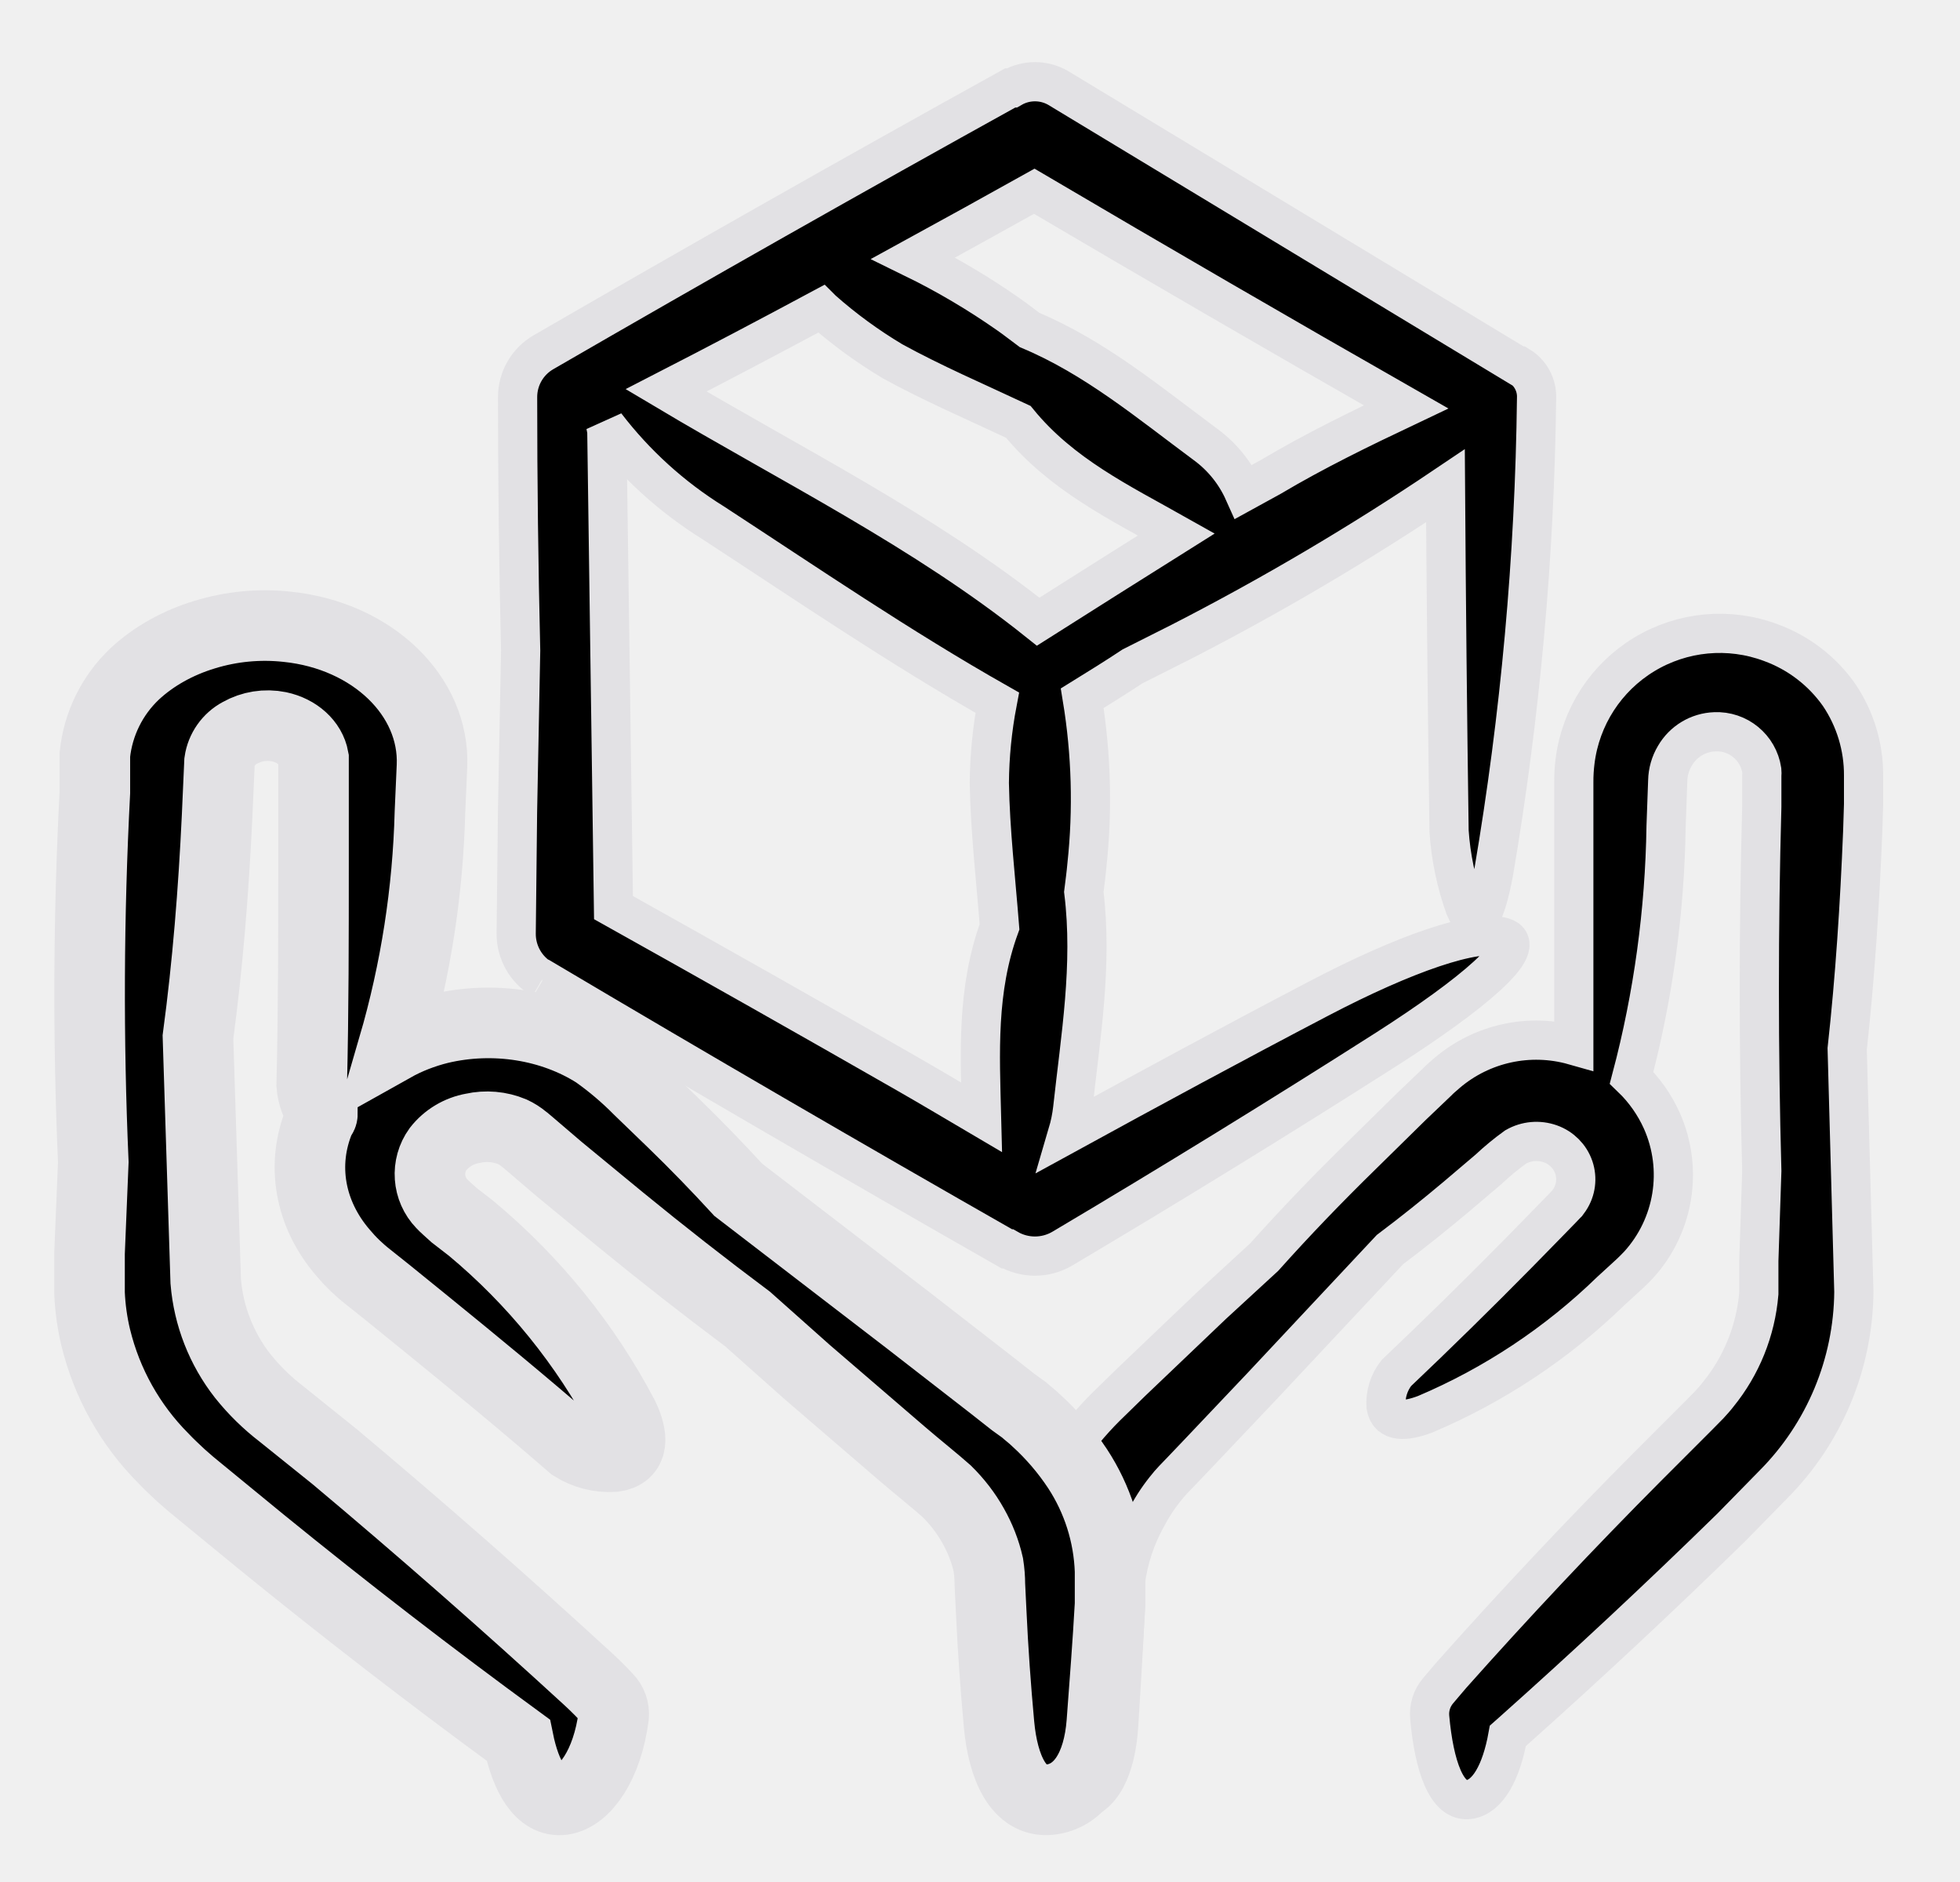
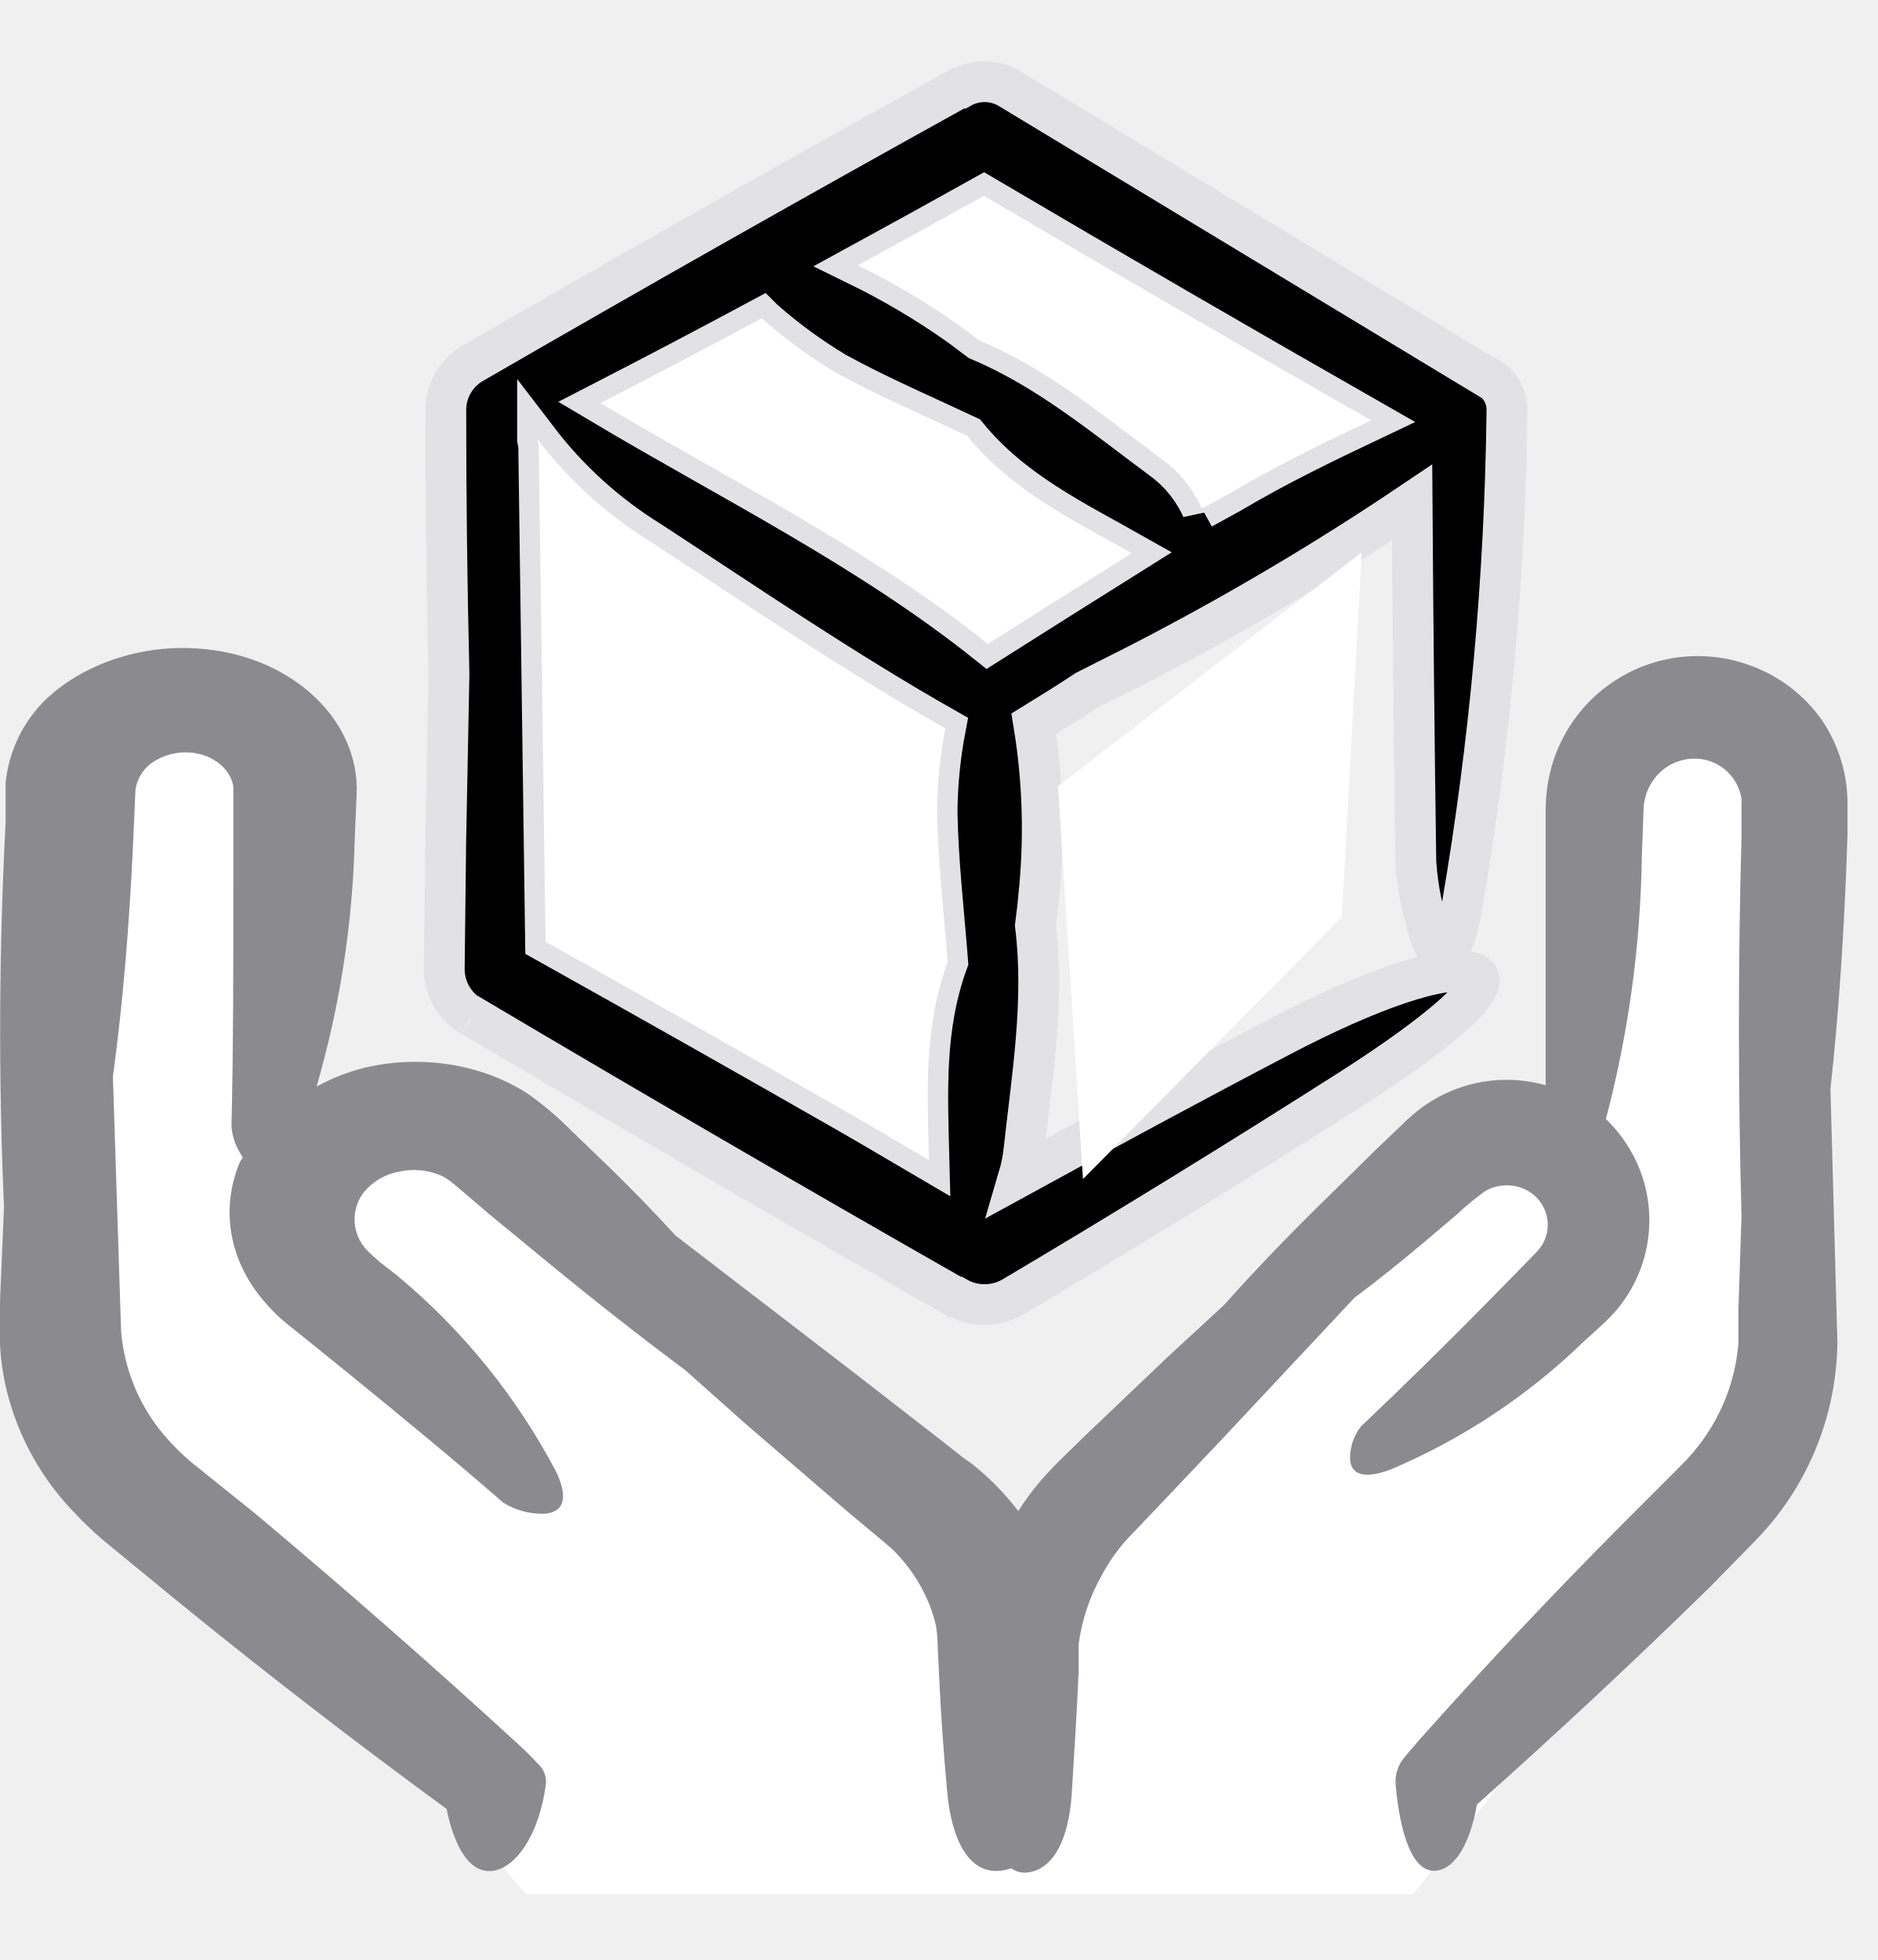
- <svg xmlns="http://www.w3.org/2000/svg" width="25" height="24" viewBox="0 0 25 24">
-   <g fill="#000" fill-rule="nonzero" stroke="#E2E1E4">
-     <path stroke-width=".5" d="M6.915 12.488h.014a400.712 400.712 0 0 0 5.914 3.438h.014a.688.688 0 0 0 .688 0 151.315 151.315 0 0 0 4.147-2.551c1.075-.688 1.834-1.318 1.48-1.423-.352-.106-1.255.208-2.346.779-1.09.57-2.154 1.146-3.208 1.723.03-.102.052-.207.064-.314.1-.916.257-1.833.142-2.766.014-.114.03-.229.04-.343a7.913 7.913 0 0 0-.06-2.127c.215-.133.43-.266.641-.406l.614-.309a33.037 33.037 0 0 0 3.378-1.994c.01 1.471.025 2.94.046 4.405.022.329.09.654.2.965.153.366.27.075.368-.436.341-2 .524-4.023.548-6.052a.458.458 0 0 0-.22-.41h-.016l-.27-.163-5.597-3.383a.591.591 0 0 0-.59 0h-.02A360.983 360.983 0 0 0 6.93 4.493a.66.66 0 0 0-.328.572c0 1.07.013 2.147.039 3.232l-.04 2.062-.017 1.545a.67.67 0 0 0 .332.584zm6.327-4.56c-1.457-1.164-3.144-1.996-4.746-2.95.662-.34 1.32-.687 1.978-1.04l.016.016c.277.245.576.463.894.653.517.284 1.063.518 1.604.772.55.674 1.297 1.032 2.016 1.437-.593.372-1.175.74-1.762 1.112zm2.622-1.657a1.517 1.517 0 0 0-.49-.605c-.718-.532-1.41-1.11-2.242-1.458-.09-.066-.176-.135-.268-.199a9.022 9.022 0 0 0-1.215-.717c.514-.281 1.028-.566 1.543-.853a399.99 399.99 0 0 0 4.743 2.75c-.584.277-1.17.562-1.725.892l-.346.19zm-8.138-.848c.379.495.845.918 1.375 1.247 1.194.779 2.374 1.585 3.619 2.291a5.73 5.73 0 0 0-.101 1.025c.011.611.082 1.221.13 1.833-.293.802-.25 1.604-.229 2.43-.318-.187-.635-.377-.955-.56a410.896 410.896 0 0 0-3.74-2.115l-.085-6.08-.014-.071z" />
-     <path stroke-width=".5" d="M22.585 8.194a1.859 1.859 0 0 0-2.495 1.514 2.026 2.026 0 0 0-.016.266v3.357a1.755 1.755 0 0 0-1.618.353c-.04.035-.099.085-.117.106l-.326.311-.644.633c-.429.419-.844.85-1.244 1.297l-.66.607-1.029.981-.254.248c-.1.095-.196.195-.287.3a3.146 3.146 0 0 0-.765 2.083v.364c.018.472.045.944.08 1.414.041.537.202.981.52.942.319-.039.504-.417.539-.967.03-.495.062-.99.085-1.487v-.186-.153c.038-.297.134-.584.281-.844.073-.137.16-.266.26-.385.022-.03.052-.057.077-.087l.101-.105.206-.216.823-.868 1.627-1.737c.289-.217.57-.442.846-.674l.412-.35c.11-.103.225-.198.346-.285a.532.532 0 0 1 .443-.039c.14.05.25.16.298.3a.474.474 0 0 1-.053.413l-.032.044c-.014.013-.019.022-.058.061l-.19.195-.38.388a64.556 64.556 0 0 1-1.55 1.521.619.619 0 0 0-.132.424c.032.209.25.197.502.101a7.72 7.72 0 0 0 2.365-1.57l.165-.151c.055-.05.105-.094.188-.181a1.703 1.703 0 0 0 .298-1.84 1.767 1.767 0 0 0-.386-.548c.277-1.048.424-2.125.44-3.208l.021-.58a.646.646 0 0 1 .092-.319.614.614 0 0 1 .508-.305.58.58 0 0 1 .6.493.36.36 0 0 1 0 .069V10.286a84.927 84.927 0 0 0 0 4.647l-.038 1.146V16.496a2.351 2.351 0 0 1-.52 1.288c-.035.046-.076.09-.115.133l-.14.142-.646.646a65.116 65.116 0 0 0-2.5 2.656l-.108.127-.062.073a.458.458 0 0 0-.107.339c.055.614.215 1.093.508 1.047.23-.036.404-.339.489-.811l.052-.046a82.382 82.382 0 0 0 2.798-2.612l.539-.55a3.527 3.527 0 0 0 1.024-2.454l-.085-3.099c.101-.917.16-1.833.198-2.77l.011-.349v-.261-.103a1.82 1.82 0 0 0-.312-1.03 1.833 1.833 0 0 0-.873-.668z" />
-     <path stroke-width=".9" d="M1.222 17.06a3.275 3.275 0 0 0 .86 1.535c.071.076.148.146.224.218l.12.105.102.084.8.656a79.852 79.852 0 0 0 3.283 2.533c.094.465.284.798.568.759.284-.04.568-.447.648-1.064a.292.292 0 0 0-.083-.233l-.08-.084a4.678 4.678 0 0 0-.158-.153 95.586 95.586 0 0 0-3.235-2.838l-.681-.547a2.865 2.865 0 0 1-.494-.484 2.255 2.255 0 0 1-.472-1.205l-.099-3.117c.125-.931.199-1.862.244-2.814l.031-.698a.495.495 0 0 1 .256-.365.728.728 0 0 1 .503-.08c.231.049.405.206.44.4V10.995c0 .947 0 1.895-.023 2.84.01.132.057.26.136.375 0 .02-.022.041-.034.065-.24.572-.13 1.204.296 1.699a2.11 2.11 0 0 0 .323.312l.242.193.48.389c.639.519 1.272 1.04 1.885 1.573a.886.886 0 0 0 .526.135c.258-.033.244-.254.124-.51a7.926 7.926 0 0 0-1.945-2.402l-.216-.167c-.062-.056-.133-.119-.156-.145a.545.545 0 0 1-.05-.698.723.723 0 0 1 .442-.265.838.838 0 0 1 .506.044.672.672 0 0 1 .147.093c.02.016.02.014.06.049l.386.33.787.648c.528.432 1.068.855 1.621 1.268l.753.67 1.215 1.045c.193.166.443.366.568.478.137.134.251.283.34.442.09.159.155.326.194.498.013.084.02.169.02.254l.017.349c.022.48.056.958.1 1.436.05.545.249.996.644.957.394-.04.624-.424.667-.983.037-.502.077-1.005.105-1.51v-.189-.233a2.544 2.544 0 0 0-.414-1.305 3.26 3.26 0 0 0-.529-.617c-.048-.047-.105-.089-.156-.135l-.136-.098-.267-.21-1.076-.835-2.164-1.662c-.269-.293-.547-.58-.835-.859l-.434-.419a4.092 4.092 0 0 0-.548-.465c-.564-.359-1.302-.476-1.988-.314-.211.052-.412.13-.594.232.285-.98.44-1.983.466-2.99l.026-.59c.037-.894-.763-1.664-1.846-1.775a2.617 2.617 0 0 0-1.054.1c-.343.104-.65.276-.891.5a1.653 1.653 0 0 0-.509 1.031v.482a49.213 49.213 0 0 0-.02 4.713l-.048 1.164v.508a3 3 0 0 0 .08.57z" />
+ <svg xmlns="http://www.w3.org/2000/svg" width="23" height="24" viewBox="0 0 23 24">
+   <g fill="none" fill-rule="evenodd">
+     <path fill="#8A8A8F" fill-rule="nonzero" d="M5.773 12.446h.013a400.712 400.712 0 0 0 5.915 3.437h.014a.687.687 0 0 0 .688 0 151.315 151.315 0 0 0 4.147-2.55c1.075-.688 1.834-1.318 1.48-1.423-.352-.106-1.255.208-2.346.779-1.09.57-2.154 1.146-3.208 1.723.03-.102.052-.207.064-.314.1-.916.257-1.833.142-2.766.014-.114.03-.229.039-.344a7.913 7.913 0 0 0-.06-2.126c.216-.133.431-.266.642-.406l.614-.31a33.037 33.037 0 0 0 3.378-1.993c.01 1.471.025 2.94.046 4.405.022.329.089.653.2.964.153.367.27.076.368-.435.341-2 .524-4.024.548-6.052a.458.458 0 0 0-.22-.41h-.016l-.27-.163-5.597-3.383a.591.591 0 0 0-.59 0h-.02A360.983 360.983 0 0 0 5.787 4.45a.66.66 0 0 0-.327.573c0 1.07.013 2.147.039 3.231l-.04 2.063-.018 1.545a.67.67 0 0 0 .333.584zm6.327-4.56c-1.457-1.165-3.144-1.997-4.746-2.95.661-.34 1.32-.687 1.978-1.04l.016.016c.277.245.576.463.893.653.518.284 1.064.518 1.605.772.55.674 1.297 1.031 2.016 1.437-.593.371-1.175.74-1.762 1.111zm2.622-1.657a1.517 1.517 0 0 0-.49-.605c-.718-.532-1.41-1.11-2.242-1.458-.09-.066-.176-.135-.268-.2a9.022 9.022 0 0 0-1.215-.717c.514-.28 1.028-.565 1.543-.852a399.99 399.99 0 0 0 4.743 2.75c-.584.277-1.17.561-1.725.891l-.346.19zM6.584 5.38c.379.495.845.918 1.375 1.246 1.194.78 2.374 1.586 3.619 2.292a5.73 5.73 0 0 0-.101 1.024c.011.612.082 1.222.13 1.834-.293.802-.25 1.604-.229 2.429-.318-.186-.635-.376-.956-.56a410.896 410.896 0 0 0-3.74-2.114l-.084-6.08-.014-.071z" />
+     <path fill="#000" fill-rule="nonzero" stroke="#E2E1E4" stroke-width=".5" d="M5.773 12.446h.013a400.712 400.712 0 0 0 5.915 3.437h.014a.687.687 0 0 0 .688 0 151.315 151.315 0 0 0 4.147-2.55c1.075-.688 1.834-1.318 1.48-1.423-.352-.106-1.255.208-2.346.779-1.09.57-2.154 1.146-3.208 1.723.03-.102.052-.207.064-.314.1-.916.257-1.833.142-2.766.014-.114.03-.229.039-.344a7.913 7.913 0 0 0-.06-2.126c.216-.133.431-.266.642-.406l.614-.31a33.037 33.037 0 0 0 3.378-1.993c.01 1.471.025 2.94.046 4.405.022.329.089.653.2.964.153.367.27.076.368-.435.341-2 .524-4.024.548-6.052a.458.458 0 0 0-.22-.41h-.016l-.27-.163-5.597-3.383a.591.591 0 0 0-.59 0h-.02A360.983 360.983 0 0 0 5.787 4.45a.66.66 0 0 0-.327.573c0 1.07.013 2.147.039 3.231l-.04 2.063-.018 1.545a.67.67 0 0 0 .333.584z" />
+     <path fill="#000" fill-rule="nonzero" stroke="#E2E1E4" stroke-width=".5" d="M12.1 7.885C10.643 6.721 8.956 5.89 7.354 4.936c.661-.34 1.32-.687 1.978-1.04l.016.016c.277.245.576.463.893.653.518.284 1.064.518 1.605.772.55.674 1.297 1.031 2.016 1.437-.593.371-1.175.74-1.762 1.111zM14.722 6.229a1.517 1.517 0 0 0-.49-.605c-.718-.532-1.41-1.11-2.242-1.458-.09-.066-.176-.135-.268-.2a9.022 9.022 0 0 0-1.215-.717c.514-.28 1.028-.565 1.543-.852a399.99 399.99 0 0 0 4.743 2.75c-.584.277-1.17.561-1.725.891l-.346.19zM6.584 5.38c.379.496.845.919 1.375 1.247 1.194.78 2.374 1.586 3.619 2.292a5.73 5.73 0 0 0-.101 1.024c.011.612.082 1.222.13 1.834-.293.802-.25 1.604-.229 2.429-.318-.186-.635-.376-.956-.56a410.896 410.896 0 0 0-3.74-2.114l-.084-6.08-.014-.071z" />
+     <path fill="#FFF" fill-rule="nonzero" d="M12.1 7.885C10.643 6.721 8.956 5.89 7.354 4.936c.661-.34 1.32-.687 1.978-1.04l.016.016c.277.245.576.463.893.653.518.284 1.064.518 1.605.772.55.674 1.297 1.031 2.016 1.437-.593.371-1.175.74-1.762 1.111zM14.722 6.229a1.517 1.517 0 0 0-.49-.605c-.718-.532-1.41-1.11-2.242-1.458-.09-.066-.176-.135-.268-.2a9.022 9.022 0 0 0-1.215-.717c.514-.28 1.028-.565 1.543-.852a399.99 399.99 0 0 0 4.743 2.75c-.584.277-1.17.561-1.725.891l-.346.19zM6.584 5.38c.379.496.845.919 1.375 1.247 1.194.78 2.374 1.586 3.619 2.292a5.73 5.73 0 0 0-.101 1.024c.011.612.082 1.222.13 1.834-.293.802-.25 1.604-.229 2.429-.318-.186-.635-.376-.956-.56a410.896 410.896 0 0 0-3.74-2.114l-.084-6.08-.014-.071zM12.959 9.627l3.719-2.863-.243 4.464-3.171 3.21z" />
+     <path fill="#FFF" d="M1.358 9.793l.97-1.305 1.069 1.305v4.413H5.44l5.067 3.465 1.908 1.872 1.908-2.947 2.985-2.158 1-.423h1.15V9.793l1.285-1.305 1.21 1.305v6.803l-1.21 2.248-3.435 4.349H6.44L.858 16.596z" />
+     <path fill="#8A8A8F" fill-rule="nonzero" d="M21.443 8.151a1.859 1.859 0 0 0-2.495 1.515 2.026 2.026 0 0 0-.017.266v3.357a1.755 1.755 0 0 0-1.617.353c-.04.035-.099.085-.117.106l-.326.311-.644.633c-.429.418-.844.85-1.244 1.297l-.66.607-1.029.98-.254.248c-.1.096-.196.196-.287.3a3.146 3.146 0 0 0-.765 2.084v.364c.018.472.045.944.08 1.414.041.536.202.98.52.942.319-.039.504-.417.539-.967.03-.495.062-.99.084-1.487v-.186-.154c.039-.296.135-.583.282-.843.073-.137.16-.266.26-.385.022-.03.052-.057.077-.087l.101-.105.206-.216.823-.868 1.627-1.737c.289-.217.57-.442.846-.674l.412-.35c.11-.103.225-.198.346-.285a.532.532 0 0 1 .443-.039c.14.05.25.16.297.3a.474.474 0 0 1-.052.413l-.032.043c-.014.014-.019.023-.058.062l-.19.195-.38.387a64.556 64.556 0 0 1-1.55 1.522.619.619 0 0 0-.132.424c.032.208.25.197.502.1a7.72 7.72 0 0 0 2.365-1.57l.165-.15c.055-.05.105-.094.187-.181a1.703 1.703 0 0 0 .298-1.84 1.767 1.767 0 0 0-.385-.548c.276-1.048.424-2.125.44-3.209l.021-.58a.646.646 0 0 1 .092-.318.614.614 0 0 1 .508-.305.58.58 0 0 1 .6.493.36.36 0 0 1 0 .069V10.244a84.927 84.927 0 0 0 0 4.647l-.038 1.146V16.454a2.351 2.351 0 0 1-.52 1.288c-.035.046-.076.09-.115.133l-.14.142-.646.646a65.116 65.116 0 0 0-2.5 2.656l-.108.126-.062.074a.458.458 0 0 0-.107.339c.055.614.215 1.093.508 1.047.23-.037.404-.34.488-.811l.053-.046a82.382 82.382 0 0 0 2.798-2.613l.539-.55a3.527 3.527 0 0 0 1.024-2.454l-.085-3.098c.101-.917.16-1.834.197-2.77l.012-.35v-.26-.104a1.82 1.82 0 0 0-.312-1.029 1.833 1.833 0 0 0-.873-.669z" />
+     <path fill="#8A8A8F" fill-rule="nonzero" d="M.08 17.019a3.275 3.275 0 0 0 .86 1.533c.07.077.148.147.224.22l.12.104.102.084.8.656A79.852 79.852 0 0 0 5.47 22.15c.094.465.284.798.568.758.284-.04.568-.447.648-1.063a.292.292 0 0 0-.083-.233l-.08-.084a4.678 4.678 0 0 0-.158-.154 95.586 95.586 0 0 0-3.235-2.837l-.681-.547a2.865 2.865 0 0 1-.494-.484 2.255 2.255 0 0 1-.472-1.206l-.1-3.116c.126-.931.2-1.862.245-2.814l.031-.699a.495.495 0 0 1 .255-.364.728.728 0 0 1 .504-.08c.231.048.405.206.44.4V10.953c0 .947 0 1.895-.023 2.84.01.131.057.26.136.374 0 .021-.022.042-.034.065-.24.573-.13 1.205.296 1.7a2.11 2.11 0 0 0 .323.311l.242.194.48.388c.638.52 1.272 1.04 1.885 1.574a.886.886 0 0 0 .525.135c.259-.033.245-.254.125-.51a7.926 7.926 0 0 0-1.945-2.402l-.216-.168c-.062-.055-.133-.118-.156-.144a.545.545 0 0 1-.05-.698.723.723 0 0 1 .442-.265.838.838 0 0 1 .506.044.672.672 0 0 1 .147.093c.02.016.02.014.06.049l.386.33.787.647c.528.433 1.068.856 1.621 1.269l.753.67 1.215 1.045c.193.165.443.366.568.477.136.135.251.284.34.443.09.158.155.326.194.498.012.084.02.169.02.253l.017.35c.022.479.056.958.1 1.436.05.544.249.996.644.956.394-.04.624-.423.667-.982.037-.503.077-1.005.105-1.51v-.19-.232a2.544 2.544 0 0 0-.415-1.306 3.26 3.26 0 0 0-.528-.616c-.048-.047-.105-.089-.156-.135l-.136-.098-.267-.21-1.076-.835-2.164-1.662c-.269-.293-.547-.58-.835-.859l-.435-.419a4.092 4.092 0 0 0-.548-.465c-.563-.36-1.302-.476-1.987-.315-.211.053-.412.131-.594.233.284-.98.44-1.983.466-2.99l.025-.59c.038-.894-.762-1.664-1.845-1.776a2.617 2.617 0 0 0-1.054.1c-.343.104-.65.276-.892.5a1.653 1.653 0 0 0-.508 1.032v.482a49.213 49.213 0 0 0-.02 4.713L0 15.941v.507a3 3 0 0 0 .08.57z" />
  </g>
</svg>
